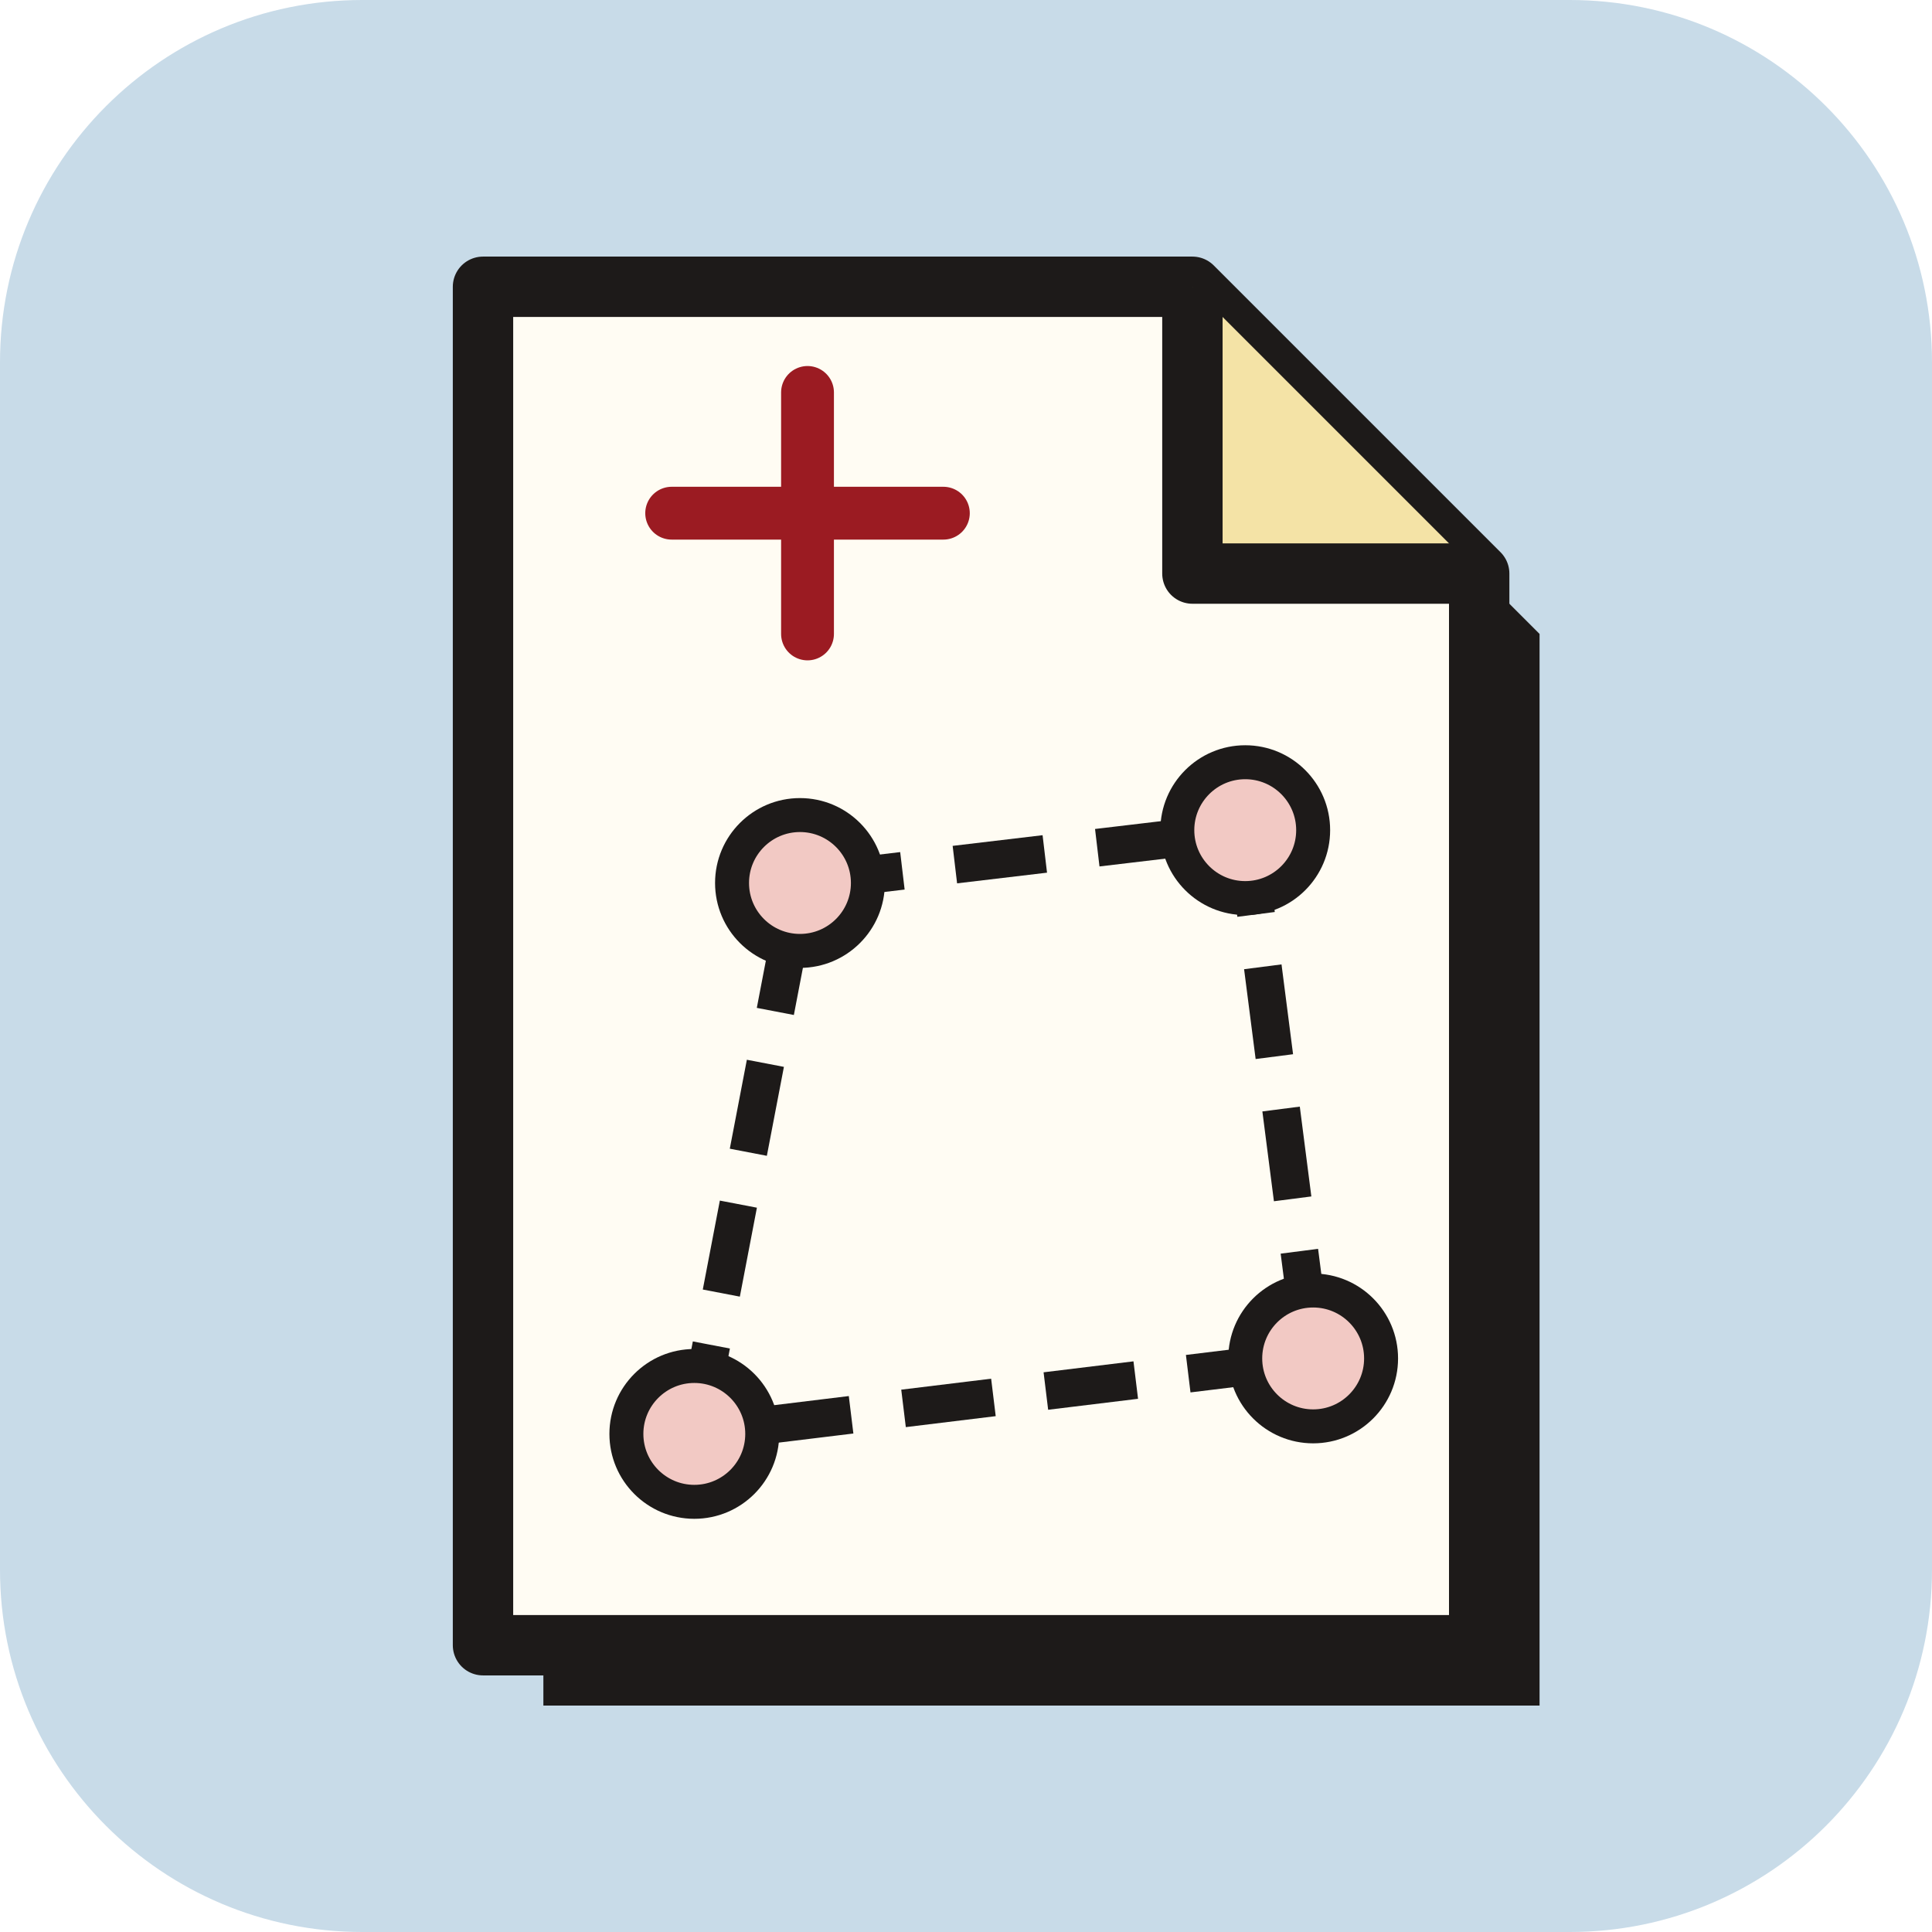
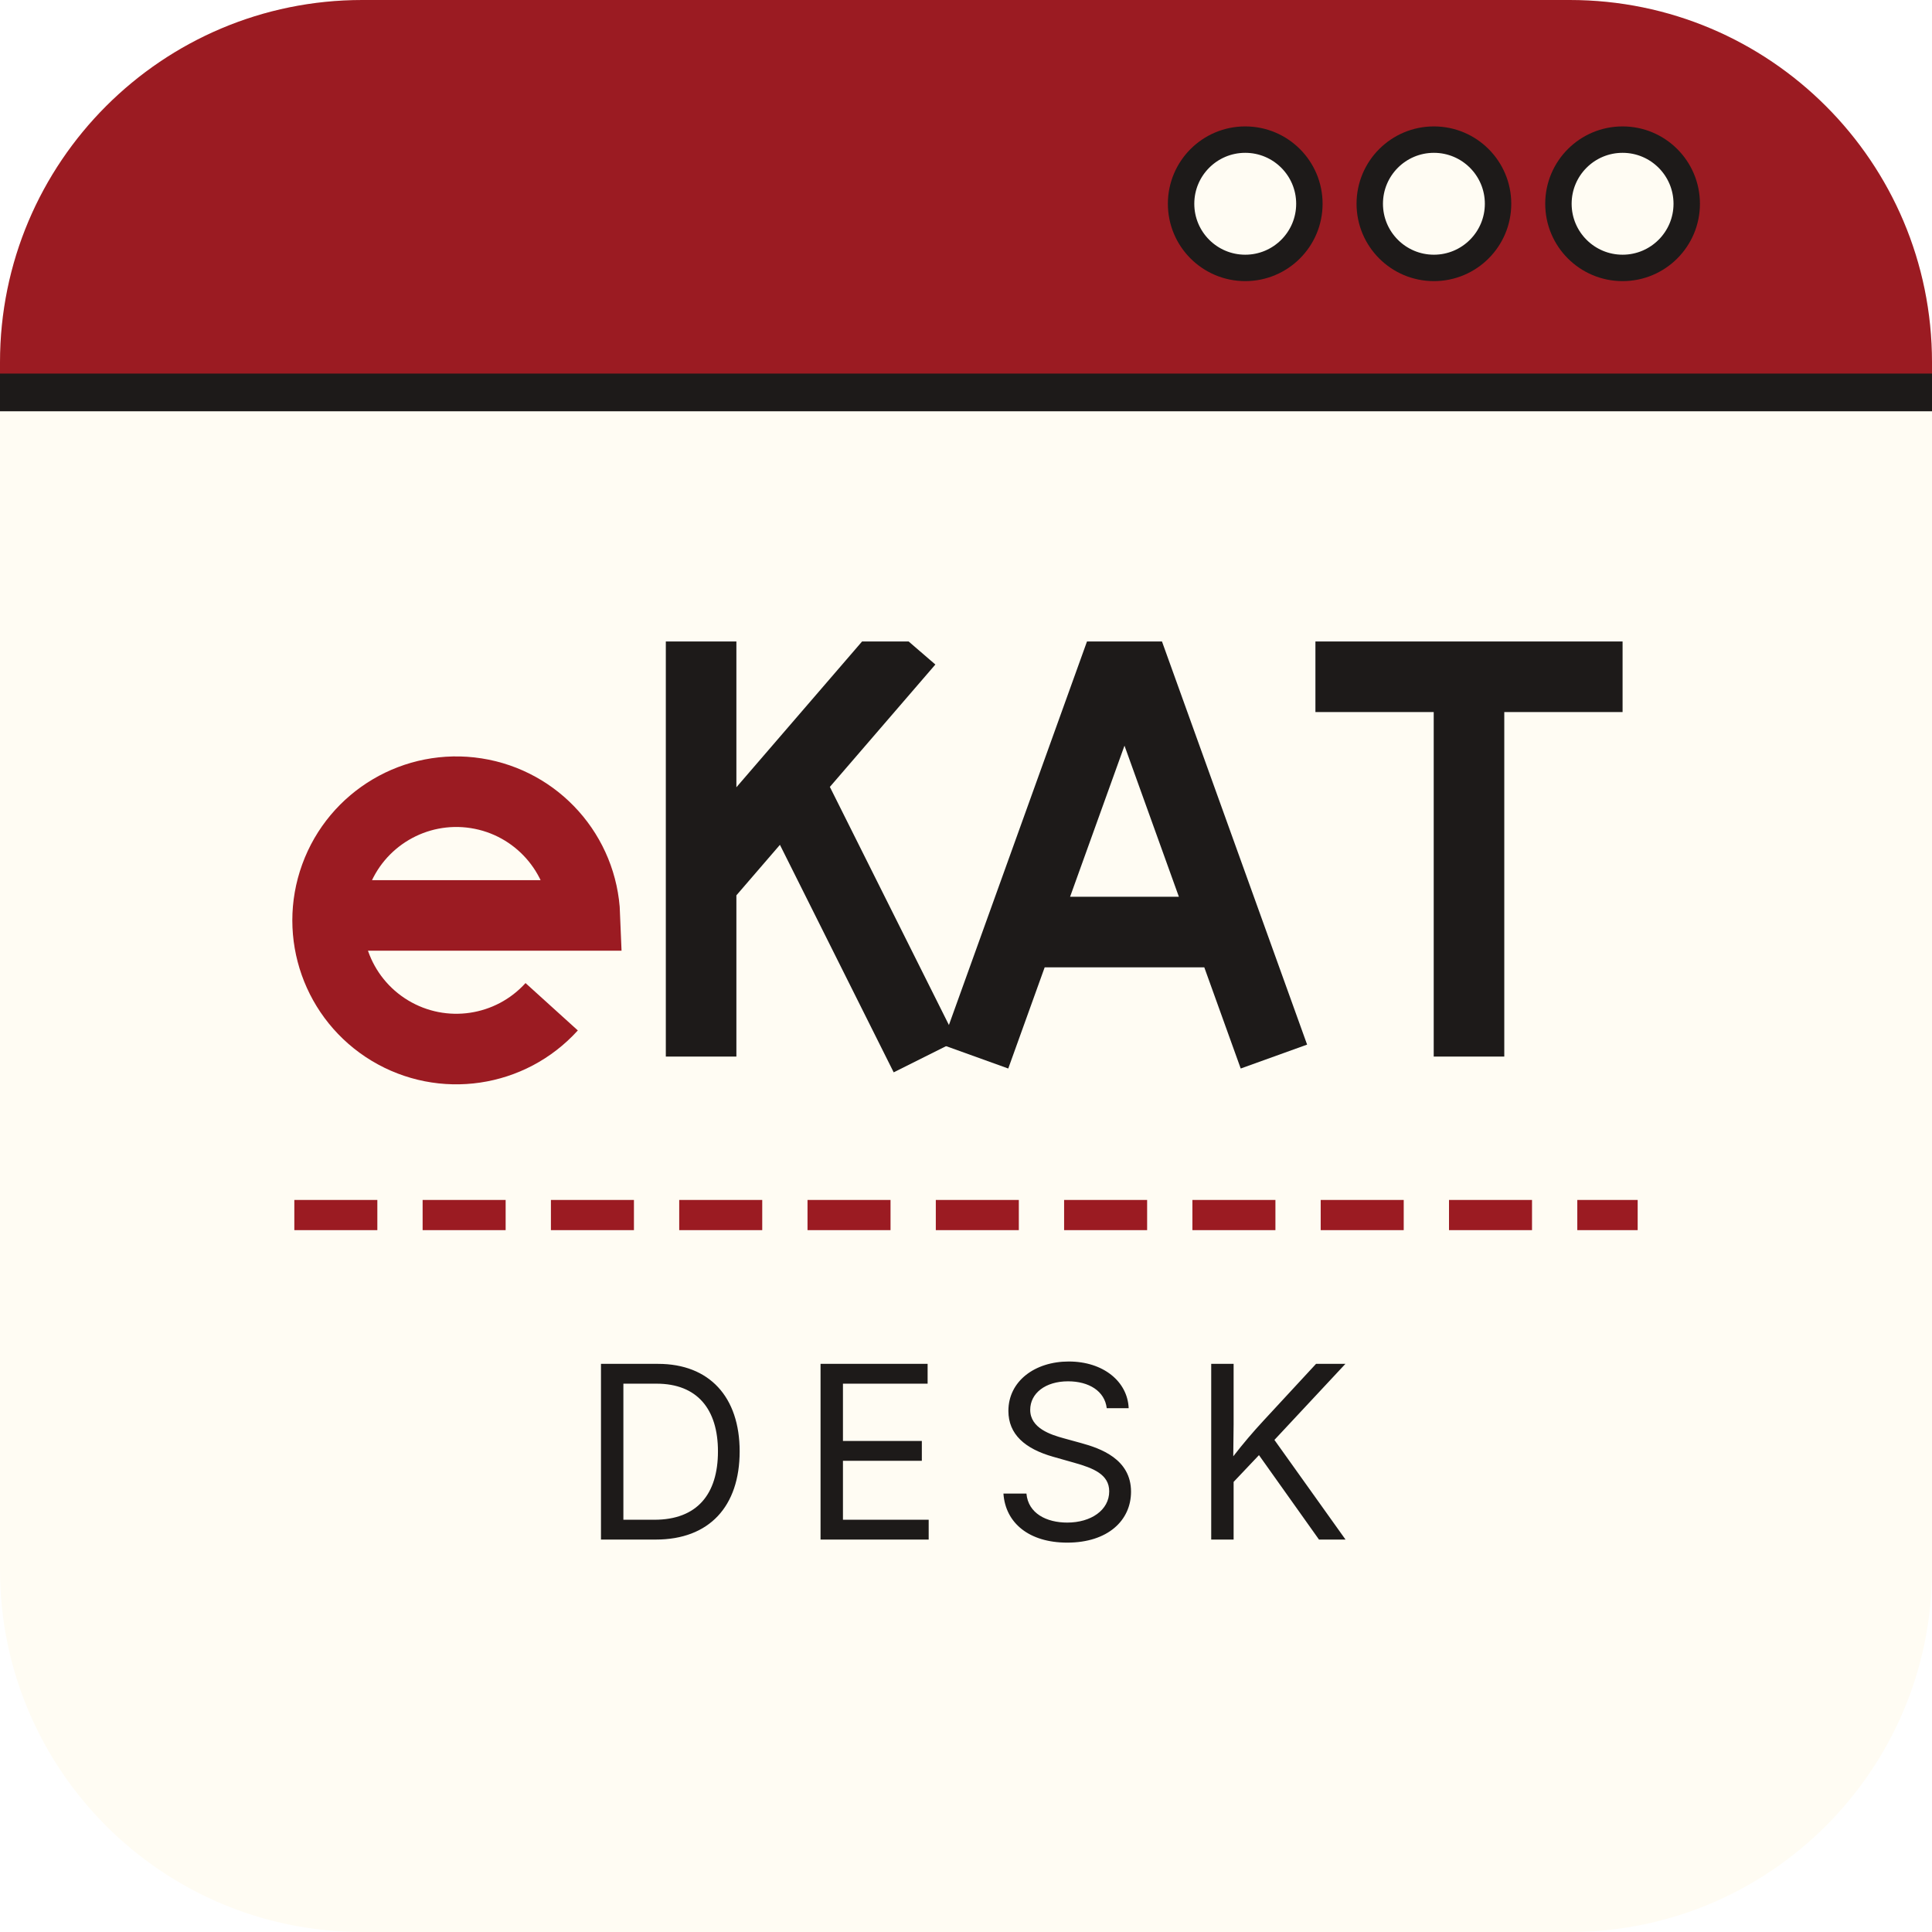
<svg xmlns="http://www.w3.org/2000/svg" viewBox="0 0 512 512">
-   <rect width="512" height="512" rx="96" fill="#c8dbe8" />
-   <path transform="translate(16 16)" fill="#1d1a19" d="M128 76 H316 L392 152 V436 H128 Z" />
-   <g stroke="#1d1a19" stroke-width="16" stroke-linejoin="round">
-     <path d="M128 76 H316 L392 152 V436 H128 Z" fill="#fffcf3" />
-     <path d="M316 76 V152 H392" fill="#f4e3a6" />
+   <clipPath id="r">
+     <rect width="512" height="512" rx="96" />
+   </clipPath>
+   <g clip-path="url(#r)">
+     <rect width="512" height="512" fill="#fffcf3" />
+     <rect width="512" height="104" fill="#9b1b22" />
+     <path d="M0 104 H512" stroke="#1d1a19" stroke-width="10" />
+     <g fill="#fffcf3" stroke="#1d1a19" stroke-width="7">
+       <circle cx="330" cy="54" r="17" />
+       <circle cx="380" cy="54" r="17" />
+       <circle cx="430" cy="54" r="17" />
+     </g>
  </g>
-   <path d="M178 136 H250 M214 104 V168" stroke="#9b1b22" stroke-width="14" stroke-linecap="round" />
-   <path d="M184 380 L212 234 L330 220 L348 360 Z" fill="none" stroke="#1d1a19" stroke-width="10" stroke-linejoin="round" stroke-dasharray="24 14" />
-   <g fill="#f2c9c4" stroke="#1d1a19" stroke-width="9">
-     <circle cx="184" cy="380" r="18" />
-     <circle cx="212" cy="234" r="18" />
-     <circle cx="330" cy="220" r="18" />
-     <circle cx="348" cy="360" r="18" />
+   <g transform="translate(78 170) scale(1.1)">
+     <defs>
+       <clipPath id="c">
+         <rect x="-10" y="0" width="360" height="112" />
+       </clipPath>
+     </defs>
+     <g fill="none" stroke-width="17" stroke-linejoin="miter" stroke-miterlimit="10" clip-path="url(#c)">
+       <path d="M8 66 H70 A31 31 0 1 0 62 88" stroke="#9b1b22" />
+       <path d="M98 0 V100 M148 0 L98 58 M119 34 L152 100" stroke="#1d1a19" />
+       <path d="M164 100 L200 0 L236 100 M176 70 H224" stroke="#1d1a19" />
+       <path d="M246 8.5 H320 M283 8.5 V100" stroke="#1d1a19" />
+     </g>
  </g>
+   <path d="M78 322 H434" stroke="#9b1b22" stroke-width="8" stroke-dasharray="22 12" />
+   <text x="256" y="408" text-anchor="middle" font-family="Inter, 'Helvetica Neue', Arial, sans-serif" font-size="64" font-weight="400" letter-spacing="12" fill="#1d1a19">DESK</text>
</svg>
